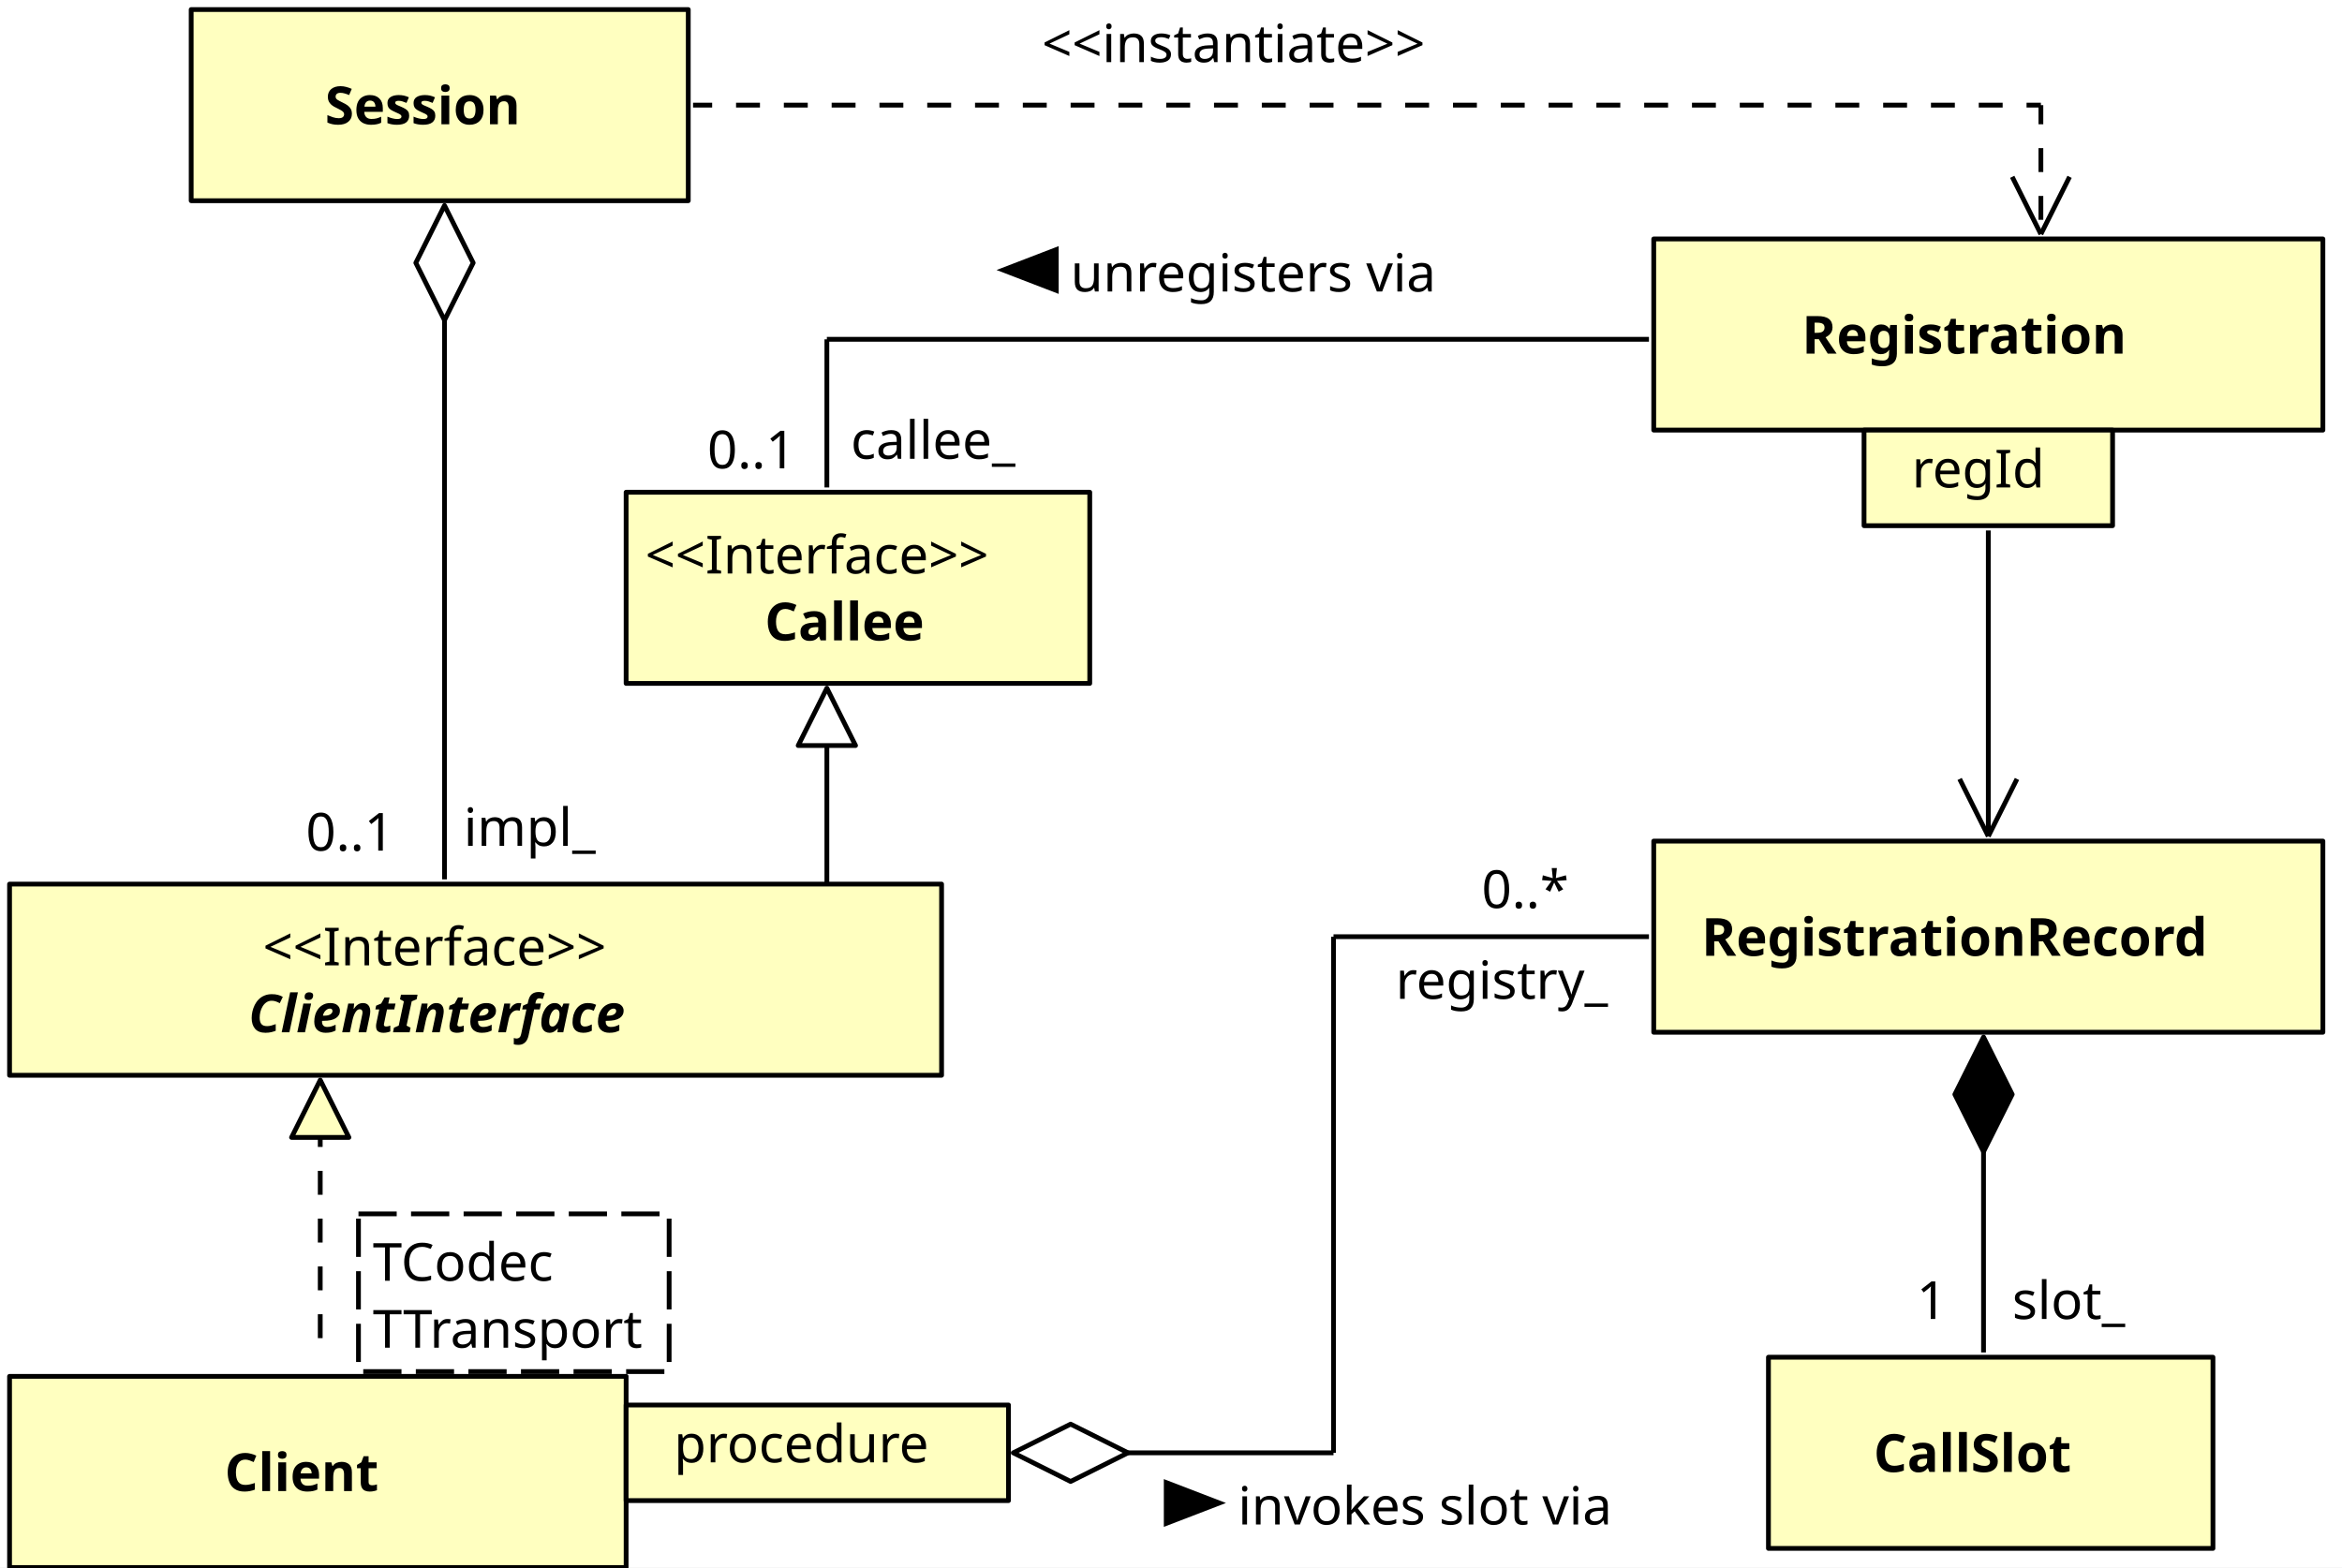
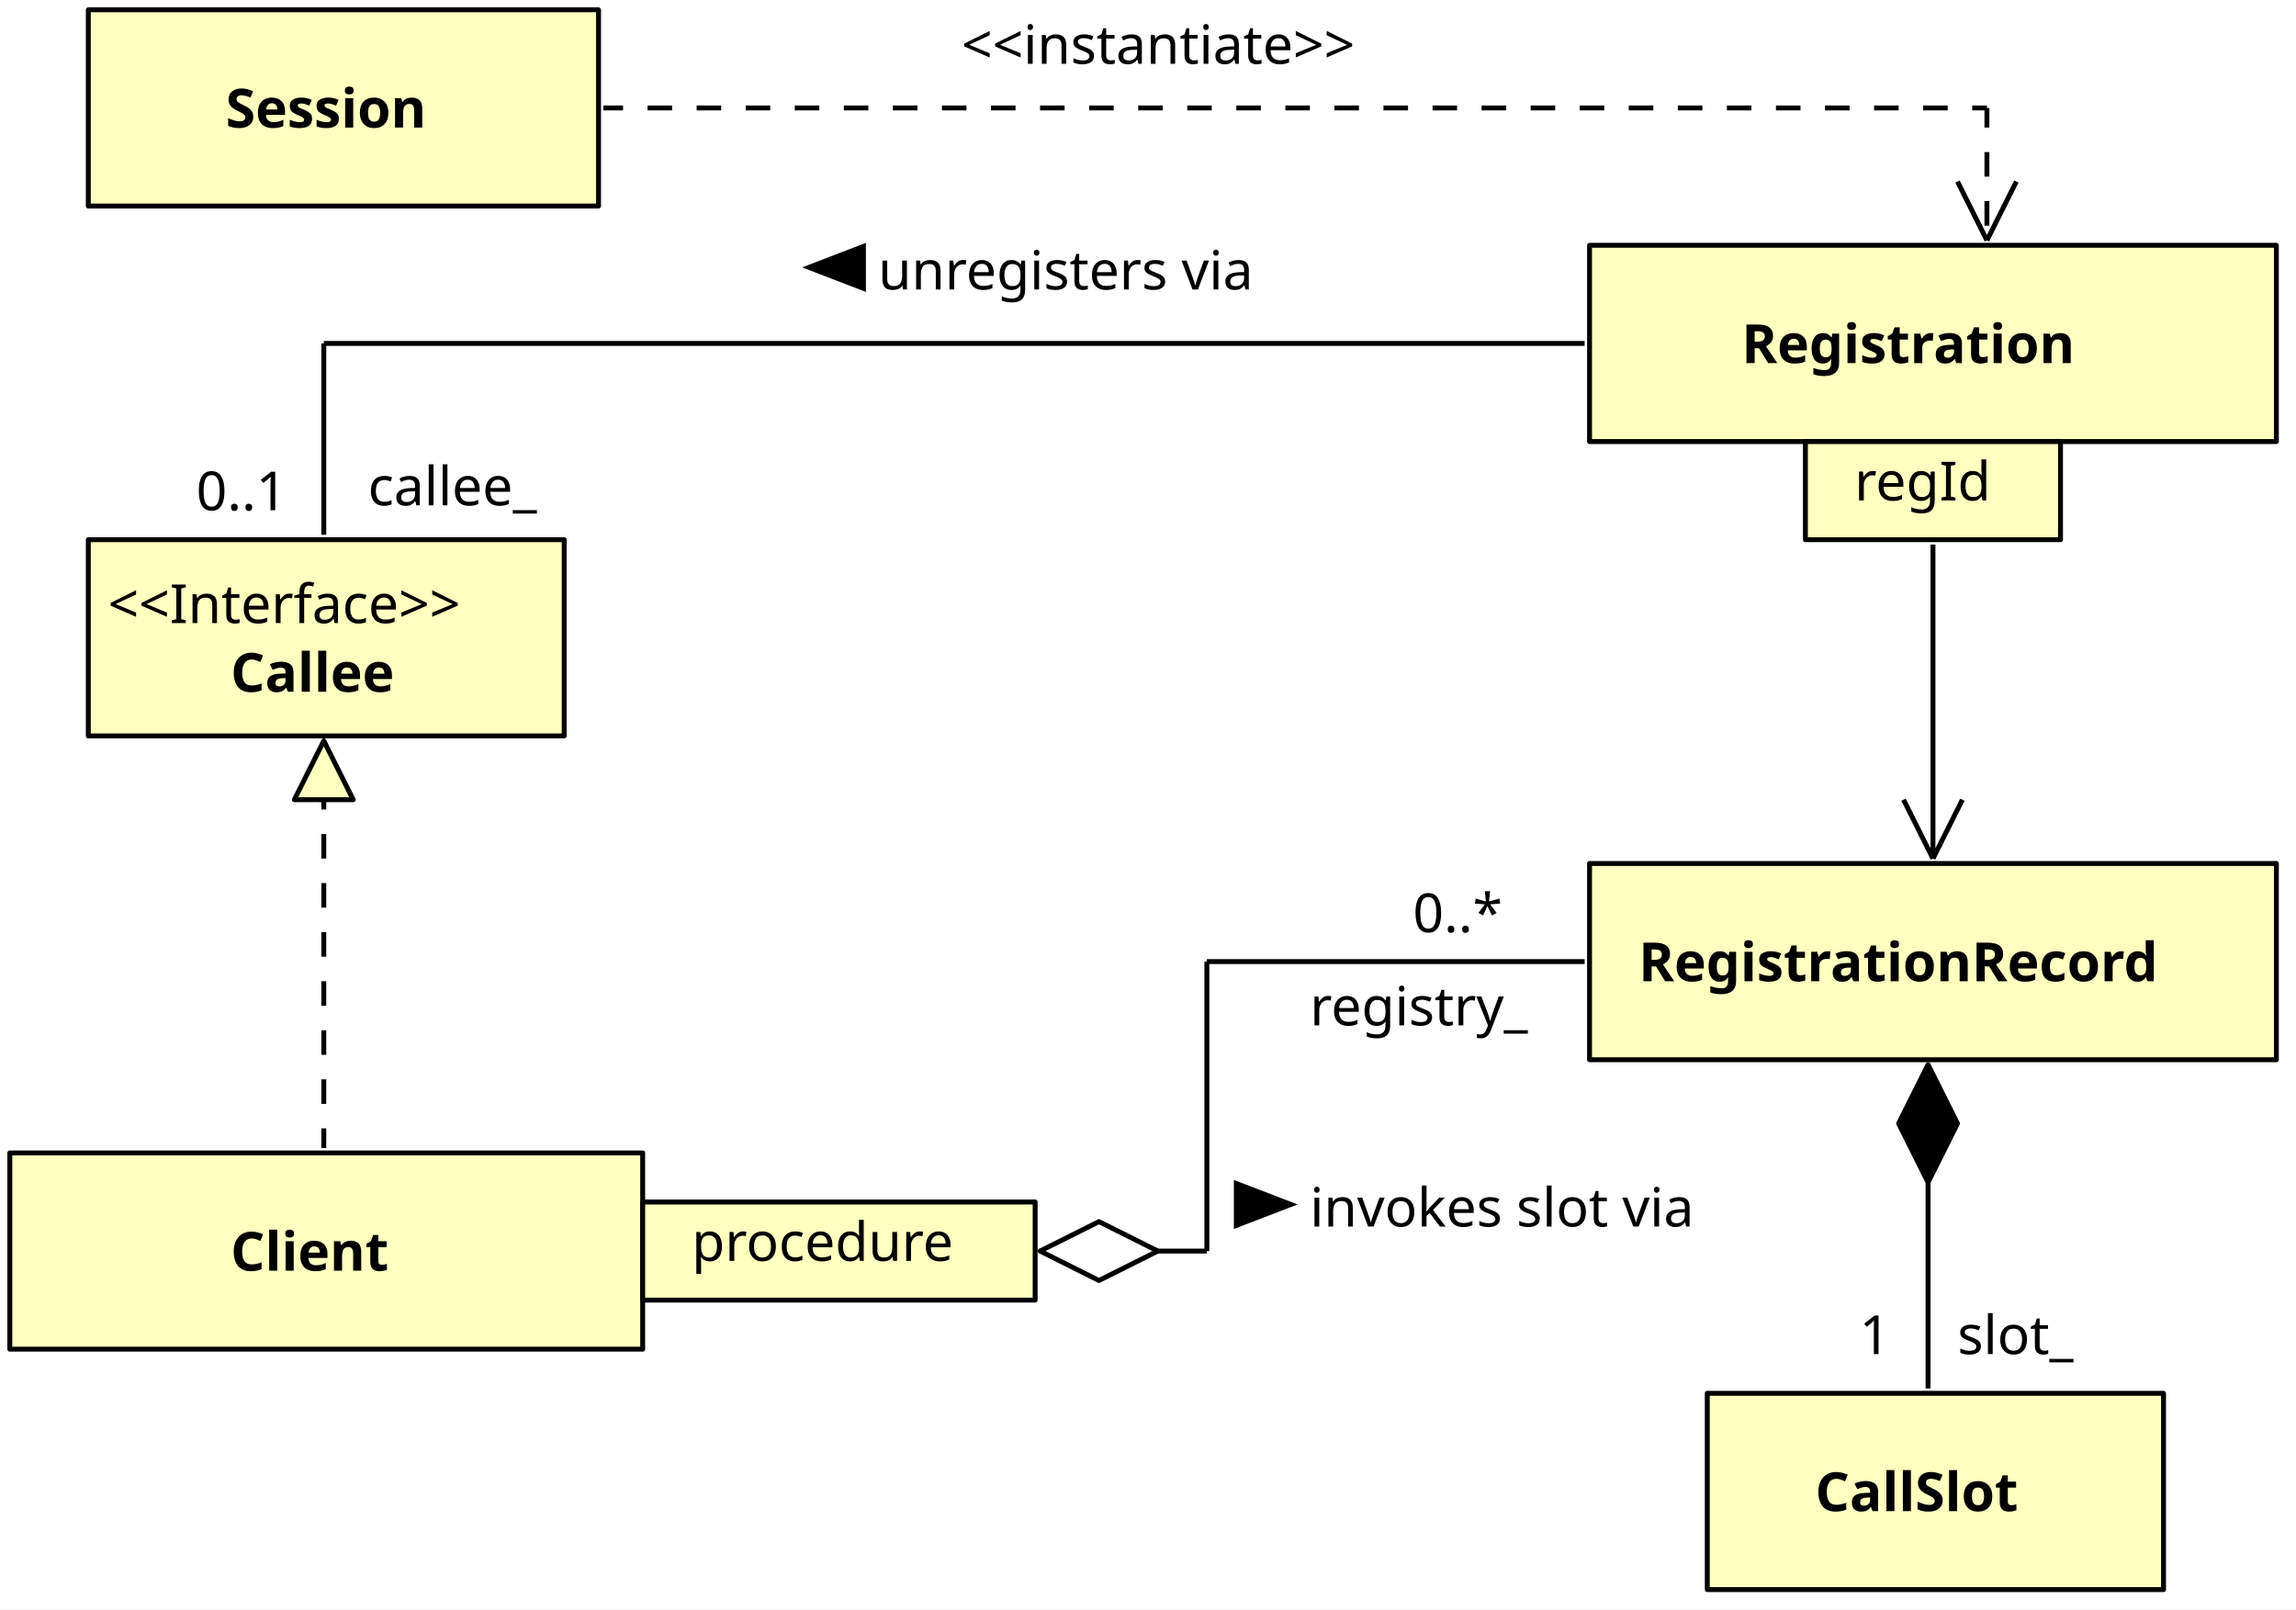
- <svg xmlns="http://www.w3.org/2000/svg" fill-opacity="0" color-rendering="auto" color-interpolation="auto" stroke="rgb(0,0,0)" text-rendering="auto" stroke-linecap="square" width="490" stroke-miterlimit="10" stroke-opacity="0" shape-rendering="auto" fill="rgb(0,0,0)" stroke-dasharray="none" font-weight="normal" stroke-width="1" height="328" font-family="'Dialog'" font-style="normal" stroke-linejoin="miter" font-size="12" stroke-dashoffset="0" image-rendering="auto">
+ <svg xmlns="http://www.w3.org/2000/svg" fill-opacity="0" color-rendering="auto" color-interpolation="auto" stroke="rgb(0,0,0)" text-rendering="auto" stroke-linecap="square" width="468" stroke-miterlimit="10" stroke-opacity="0" shape-rendering="auto" fill="rgb(0,0,0)" stroke-dasharray="none" font-weight="normal" stroke-width="1" height="328" font-family="'Dialog'" font-style="normal" stroke-linejoin="miter" font-size="12" stroke-dashoffset="0" image-rendering="auto">
  <defs id="genericDefs" />
  <g>
    <defs id="defs1">
      <clipPath clipPathUnits="userSpaceOnUse" id="clipPath1">
        <path d="M-7 -7 L115 -7 L115 51 L-7 51 L-7 -7 Z" />
      </clipPath>
      <clipPath clipPathUnits="userSpaceOnUse" id="clipPath2">
        <path d="M0 0 L104 0 L104 40 L0 40 L0 0 Z" />
      </clipPath>
      <clipPath clipPathUnits="userSpaceOnUse" id="clipPath3">
        <path d="M-7 -7 L108 -7 L108 51 L-7 51 L-7 -7 Z" />
      </clipPath>
      <clipPath clipPathUnits="userSpaceOnUse" id="clipPath4">
        <path d="M0 0 L97 0 L97 40 L0 40 L0 0 Z" />
      </clipPath>
      <clipPath clipPathUnits="userSpaceOnUse" id="clipPath5">
-         <path d="M-7 -7 L206 -7 L206 51 L-7 51 L-7 -7 Z" />
+         <path d="M-7 -7 L140 -7 L140 51 L-7 51 L-7 -7 Z" />
      </clipPath>
      <clipPath clipPathUnits="userSpaceOnUse" id="clipPath6">
-         <path d="M0 0 L195 0 L195 40 L0 40 L0 0 Z" />
+         <path d="M0 0 L129 0 L129 40 L0 40 L0 0 Z" />
      </clipPath>
      <clipPath clipPathUnits="userSpaceOnUse" id="clipPath7">
-         <path d="M-7 -34 L143 -34 L143 47 L-7 47 L-7 -34 Z" />
+         <path d="M-7 -7 L151 -7 L151 51 L-7 51 L-7 -7 Z" />
      </clipPath>
      <clipPath clipPathUnits="userSpaceOnUse" id="clipPath8">
-         <path d="M0 0 L129 0 L129 40 L0 40 L0 0 Z" />
+         <path d="M0 0 L140 0 L140 40 L0 40 L0 0 Z" />
      </clipPath>
      <clipPath clipPathUnits="userSpaceOnUse" id="clipPath9">
-         <path d="M-7 -7 L151 -7 L151 51 L-7 51 L-7 -7 Z" />
+         <path d="M-7 -7 L104 -7 L104 51 L-7 51 L-7 -7 Z" />
      </clipPath>
      <clipPath clipPathUnits="userSpaceOnUse" id="clipPath10">
-         <path d="M0 0 L140 0 L140 40 L0 40 L0 0 Z" />
+         <path d="M0 0 L93 0 L93 40 L0 40 L0 0 Z" />
      </clipPath>
      <clipPath clipPathUnits="userSpaceOnUse" id="clipPath11">
-         <path d="M-7 -7 L104 -7 L104 51 L-7 51 L-7 -7 Z" />
+         <path d="M-7 -7 L63 -7 L63 31 L-7 31 L-7 -7 Z" />
      </clipPath>
      <clipPath clipPathUnits="userSpaceOnUse" id="clipPath12">
-         <path d="M0 0 L93 0 L93 40 L0 40 L0 0 Z" />
+         <path d="M0 0 L50 0 L50 18 L0 18 L0 0 Z" />
      </clipPath>
      <clipPath clipPathUnits="userSpaceOnUse" id="clipPath13">
-         <path d="M-7 -7 L63 -7 L63 31 L-7 31 L-7 -7 Z" />
+         <path d="M-7 -7 L91 -7 L91 31 L-7 31 L-7 -7 Z" />
      </clipPath>
      <clipPath clipPathUnits="userSpaceOnUse" id="clipPath14">
-         <path d="M0 0 L50 0 L50 18 L0 18 L0 0 Z" />
+         <path d="M0 0 L78 0 L78 18 L0 18 L0 0 Z" />
      </clipPath>
      <clipPath clipPathUnits="userSpaceOnUse" id="clipPath15">
-         <path d="M-7 -7 L91 -7 L91 31 L-7 31 L-7 -7 Z" />
+         <path d="M-7 -7 L79 -7 L79 79 L-7 79 L-7 -7 Z" />
      </clipPath>
      <clipPath clipPathUnits="userSpaceOnUse" id="clipPath16">
-         <path d="M0 0 L78 0 L78 18 L0 18 L0 0 Z" />
+         <path d="M0 0 L68 0 L68 68 L0 68 L0 0 Z" />
      </clipPath>
      <clipPath clipPathUnits="userSpaceOnUse" id="clipPath17">
-         <path d="M-7 -7 L77 -7 L77 45 L-7 45 L-7 -7 Z" />
+         <path d="M-7 -7 L51 -7 L51 51 L-7 51 L-7 -7 Z" />
      </clipPath>
      <clipPath clipPathUnits="userSpaceOnUse" id="clipPath18">
-         <path d="M0 0 L66 0 L66 34 L0 34 L0 0 Z" />
+         <path d="M0 0 L40 0 L40 40 L0 40 L0 0 Z" />
      </clipPath>
      <clipPath clipPathUnits="userSpaceOnUse" id="clipPath19">
        <path d="M-7 -7 L69 -7 L69 69 L-7 69 L-7 -7 Z" />
      </clipPath>
      <clipPath clipPathUnits="userSpaceOnUse" id="clipPath20">
        <path d="M0 0 L58 0 L58 58 L0 58 L0 0 Z" />
      </clipPath>
      <clipPath clipPathUnits="userSpaceOnUse" id="clipPath21">
        <path d="M-7 -7 L53 -7 L53 53 L-7 53 L-7 -7 Z" />
      </clipPath>
      <clipPath clipPathUnits="userSpaceOnUse" id="clipPath22">
        <path d="M0 0 L42 0 L42 42 L0 42 L0 0 Z" />
      </clipPath>
      <clipPath clipPathUnits="userSpaceOnUse" id="clipPath23">
-         <path d="M-7 -7 L79 -7 L79 79 L-7 79 L-7 -7 Z" />
+         <path d="M-7 -7 L57 -7 L57 57 L-7 57 L-7 -7 Z" />
      </clipPath>
      <clipPath clipPathUnits="userSpaceOnUse" id="clipPath24">
-         <path d="M0 0 L68 0 L68 68 L0 68 L0 0 Z" />
+         <path d="M0 0 L46 0 L46 46 L0 46 L0 0 Z" />
      </clipPath>
      <clipPath clipPathUnits="userSpaceOnUse" id="clipPath25">
-         <path d="M-7 -7 L51 -7 L51 51 L-7 51 L-7 -7 Z" />
+         <path d="M0 0 L104 0 L104 168 L0 168 L0 0 Z" />
      </clipPath>
      <clipPath clipPathUnits="userSpaceOnUse" id="clipPath26">
-         <path d="M0 0 L40 0 L40 40 L0 40 L0 0 Z" />
+         <path d="M0 0 L215 0 L215 163 L0 163 L0 0 Z" />
      </clipPath>
      <clipPath clipPathUnits="userSpaceOnUse" id="clipPath27">
-         <path d="M-7 -7 L61 -7 L61 61 L-7 61 L-7 -7 Z" />
+         <path d="M0 0 L386 0 L386 131 L0 131 L0 0 Z" />
      </clipPath>
      <clipPath clipPathUnits="userSpaceOnUse" id="clipPath28">
-         <path d="M0 0 L50 0 L50 50 L0 50 L0 0 Z" />
+         <path d="M0 0 L361 0 L361 143 L0 143 L0 0 Z" />
      </clipPath>
      <clipPath clipPathUnits="userSpaceOnUse" id="clipPath29">
-         <path d="M-7 -7 L57 -7 L57 57 L-7 57 L-7 -7 Z" />
+         <path d="M0 0 L104 0 L104 170 L0 170 L0 0 Z" />
      </clipPath>
      <clipPath clipPathUnits="userSpaceOnUse" id="clipPath30">
-         <path d="M0 0 L46 0 L46 46 L0 46 L0 0 Z" />
+         <path d="M0 0 L104 0 L104 187 L0 187 L0 0 Z" />
      </clipPath>
      <clipPath clipPathUnits="userSpaceOnUse" id="clipPath31">
-         <path d="M0 0 L104 0 L104 168 L0 168 L0 0 Z" />
+         <path d="M-38 -16 L76 -16 L76 32 L-38 32 L-38 -16 Z" />
      </clipPath>
      <clipPath clipPathUnits="userSpaceOnUse" id="clipPath32">
-         <path d="M0 0 L237 0 L237 212 L0 212 L0 0 Z" />
+         <path d="M-121 -16 L242 -16 L242 32 L-121 32 L-121 -16 Z" />
      </clipPath>
      <clipPath clipPathUnits="userSpaceOnUse" id="clipPath33">
-         <path d="M0 0 L104 0 L104 245 L0 245 L0 0 Z" />
+         <path d="M-131 -16 L232 -16 L232 32 L-131 32 L-131 -16 Z" />
      </clipPath>
      <clipPath clipPathUnits="userSpaceOnUse" id="clipPath34">
-         <path d="M0 0 L104 0 L104 145 L0 145 L0 0 Z" />
+         <path d="M-116 -14 L232 -14 L232 28 L-116 28 L-116 -14 Z" />
      </clipPath>
      <clipPath clipPathUnits="userSpaceOnUse" id="clipPath35">
-         <path d="M0 0 L104 0 L104 161 L0 161 L0 0 Z" />
+         <path d="M-124 -16 L248 -16 L248 32 L-124 32 L-124 -16 Z" />
      </clipPath>
      <clipPath clipPathUnits="userSpaceOnUse" id="clipPath36">
-         <path d="M0 0 L386 0 L386 131 L0 131 L0 0 Z" />
-       </clipPath>
-       <clipPath clipPathUnits="userSpaceOnUse" id="clipPath37">
-         <path d="M0 0 L276 0 L276 135 L0 135 L0 0 Z" />
-       </clipPath>
-       <clipPath clipPathUnits="userSpaceOnUse" id="clipPath38">
-         <path d="M0 0 L104 0 L104 170 L0 170 L0 0 Z" />
-       </clipPath>
-       <clipPath clipPathUnits="userSpaceOnUse" id="clipPath39">
-         <path d="M-38 -16 L76 -16 L76 32 L-38 32 L-38 -16 Z" />
-       </clipPath>
-       <clipPath clipPathUnits="userSpaceOnUse" id="clipPath40">
-         <path d="M-121 -16 L242 -16 L242 32 L-121 32 L-121 -16 Z" />
-       </clipPath>
-       <clipPath clipPathUnits="userSpaceOnUse" id="clipPath41">
-         <path d="M-131 -16 L232 -16 L232 32 L-131 32 L-131 -16 Z" />
-       </clipPath>
-       <clipPath clipPathUnits="userSpaceOnUse" id="clipPath42">
-         <path d="M-116 -14 L232 -14 L232 28 L-116 28 L-116 -14 Z" />
-       </clipPath>
-       <clipPath clipPathUnits="userSpaceOnUse" id="clipPath43">
-         <path d="M-124 -16 L248 -16 L248 32 L-124 32 L-124 -16 Z" />
-       </clipPath>
-       <clipPath clipPathUnits="userSpaceOnUse" id="clipPath44">
        <path d="M-134 -16 L238 -16 L238 32 L-134 32 L-134 -16 Z" />
      </clipPath>
    </defs>
    <g fill="white" text-rendering="geometricPrecision" fill-opacity="1" stroke-opacity="1" stroke="white">
-       <rect x="0" width="490" height="328" y="0" stroke="none" />
-     </g>
-     <g font-size="11" transform="translate(40,2)" fill-opacity="1" fill="rgb(255,255,192)" text-rendering="geometricPrecision" font-family="sans-serif" stroke="rgb(255,255,192)" font-weight="bold" stroke-opacity="1">
+       <rect x="0" width="468" height="328" y="0" stroke="none" />
+     </g>
+     <g font-size="11" transform="translate(18,2)" fill-opacity="1" fill="rgb(255,255,192)" text-rendering="geometricPrecision" font-family="sans-serif" stroke="rgb(255,255,192)" font-weight="bold" stroke-opacity="1">
      <rect x="0" width="104" height="40" y="0" clip-path="url(#clipPath1)" stroke="none" />
    </g>
-     <g font-size="11" stroke-linecap="butt" transform="translate(40,2)" fill-opacity="1" fill="black" text-rendering="geometricPrecision" font-family="sans-serif" stroke-linejoin="round" stroke="black" font-weight="bold" stroke-opacity="1" stroke-miterlimit="0">
+     <g font-size="11" stroke-linecap="butt" transform="translate(18,2)" fill-opacity="1" fill="black" text-rendering="geometricPrecision" font-family="sans-serif" stroke-linejoin="round" stroke="black" font-weight="bold" stroke-opacity="1" stroke-miterlimit="0">
      <rect fill="none" x="0" width="104" height="40" y="0" clip-path="url(#clipPath1)" />
    </g>
-     <g font-size="11" transform="translate(40,2)" fill-opacity="1" fill="black" text-rendering="geometricPrecision" font-family="sans-serif" stroke="black" font-weight="bold" stroke-opacity="1">
+     <g font-size="11" transform="translate(18,2)" fill-opacity="1" fill="black" text-rendering="geometricPrecision" font-family="sans-serif" stroke="black" font-weight="bold" stroke-opacity="1">
      <text x="28" xml:space="preserve" y="24" clip-path="url(#clipPath2)" stroke="none">Session</text>
    </g>
-     <g font-size="11" transform="translate(131,103)" fill-opacity="1" fill="rgb(255,255,192)" text-rendering="geometricPrecision" font-family="sans-serif" stroke="rgb(255,255,192)" font-weight="bold" stroke-opacity="1">
+     <g font-size="11" transform="translate(18,110)" fill-opacity="1" fill="rgb(255,255,192)" text-rendering="geometricPrecision" font-family="sans-serif" stroke="rgb(255,255,192)" font-weight="bold" stroke-opacity="1">
      <rect x="0" width="97" height="40" y="0" clip-path="url(#clipPath3)" stroke="none" />
    </g>
-     <g font-size="11" stroke-linecap="butt" transform="translate(131,103)" fill-opacity="1" fill="black" text-rendering="geometricPrecision" font-family="sans-serif" stroke-linejoin="round" stroke="black" font-weight="bold" stroke-opacity="1" stroke-miterlimit="0">
+     <g font-size="11" stroke-linecap="butt" transform="translate(18,110)" fill-opacity="1" fill="black" text-rendering="geometricPrecision" font-family="sans-serif" stroke-linejoin="round" stroke="black" font-weight="bold" stroke-opacity="1" stroke-miterlimit="0">
      <rect fill="none" x="0" width="97" height="40" y="0" clip-path="url(#clipPath3)" />
    </g>
-     <g font-size="11" transform="translate(131,103)" fill-opacity="1" fill="black" text-rendering="geometricPrecision" font-family="sans-serif" stroke="black" stroke-opacity="1">
+     <g font-size="11" transform="translate(18,110)" fill-opacity="1" fill="black" text-rendering="geometricPrecision" font-family="sans-serif" stroke="black" stroke-opacity="1">
      <text x="4" xml:space="preserve" y="17" clip-path="url(#clipPath4)" stroke="none">&lt;&lt;Interface&gt;&gt;</text>
      <text x="29" xml:space="preserve" y="31" font-weight="bold" clip-path="url(#clipPath4)" stroke="none">Callee</text>
    </g>
-     <g font-size="11" transform="translate(2,185)" fill-opacity="1" fill="rgb(255,255,192)" text-rendering="geometricPrecision" font-family="sans-serif" stroke="rgb(255,255,192)" font-weight="bold" stroke-opacity="1">
-       <rect x="0" width="195" height="40" y="0" clip-path="url(#clipPath5)" stroke="none" />
-     </g>
-     <g font-size="11" stroke-linecap="butt" transform="translate(2,185)" fill-opacity="1" fill="black" text-rendering="geometricPrecision" font-family="sans-serif" stroke-linejoin="round" stroke="black" font-weight="bold" stroke-opacity="1" stroke-miterlimit="0">
-       <rect fill="none" x="0" width="195" height="40" y="0" clip-path="url(#clipPath5)" />
-     </g>
-     <g font-size="11" transform="translate(2,185)" fill-opacity="1" fill="black" text-rendering="geometricPrecision" font-family="sans-serif" stroke="black" stroke-opacity="1">
-       <text x="53" xml:space="preserve" y="17" clip-path="url(#clipPath6)" stroke="none">&lt;&lt;Interface&gt;&gt;</text>
-       <text x="50" y="31" clip-path="url(#clipPath6)" font-style="italic" stroke="none" font-weight="bold" xml:space="preserve">ClientInterface</text>
-     </g>
-     <g font-size="11" transform="translate(2,288)" fill-opacity="1" fill="rgb(255,255,192)" text-rendering="geometricPrecision" font-family="sans-serif" stroke="rgb(255,255,192)" font-weight="bold" stroke-opacity="1">
-       <rect x="0" width="129" height="40" y="0" clip-path="url(#clipPath7)" stroke="none" />
-     </g>
-     <g font-size="11" stroke-linecap="butt" transform="translate(2,288)" fill-opacity="1" fill="black" text-rendering="geometricPrecision" font-family="sans-serif" stroke-linejoin="round" stroke="black" font-weight="bold" stroke-opacity="1" stroke-miterlimit="0">
-       <rect fill="none" x="0" width="129" height="40" y="0" clip-path="url(#clipPath7)" />
-     </g>
-     <g font-size="11" transform="translate(2,288)" fill-opacity="1" fill="black" text-rendering="geometricPrecision" font-family="sans-serif" stroke="black" font-weight="bold" stroke-opacity="1">
-       <text x="45" xml:space="preserve" y="24" clip-path="url(#clipPath8)" stroke="none">Client</text>
-     </g>
-     <g font-size="11" transform="translate(346,50)" fill-opacity="1" fill="rgb(255,255,192)" text-rendering="geometricPrecision" font-family="sans-serif" stroke="rgb(255,255,192)" font-weight="bold" stroke-opacity="1">
-       <rect x="0" width="140" height="40" y="0" clip-path="url(#clipPath9)" stroke="none" />
-     </g>
-     <g font-size="11" stroke-linecap="butt" transform="translate(346,50)" fill-opacity="1" fill="black" text-rendering="geometricPrecision" font-family="sans-serif" stroke-linejoin="round" stroke="black" font-weight="bold" stroke-opacity="1" stroke-miterlimit="0">
-       <rect fill="none" x="0" width="140" height="40" y="0" clip-path="url(#clipPath9)" />
-     </g>
-     <g font-size="11" transform="translate(346,50)" fill-opacity="1" fill="black" text-rendering="geometricPrecision" font-family="sans-serif" stroke="black" font-weight="bold" stroke-opacity="1">
-       <text x="31" xml:space="preserve" y="24" clip-path="url(#clipPath10)" stroke="none">Registration</text>
-     </g>
-     <g font-size="11" transform="translate(370,284)" fill-opacity="1" fill="rgb(255,255,192)" text-rendering="geometricPrecision" font-family="sans-serif" stroke="rgb(255,255,192)" font-weight="bold" stroke-opacity="1">
-       <rect x="0" width="93" height="40" y="0" clip-path="url(#clipPath11)" stroke="none" />
-     </g>
-     <g font-size="11" stroke-linecap="butt" transform="translate(370,284)" fill-opacity="1" fill="black" text-rendering="geometricPrecision" font-family="sans-serif" stroke-linejoin="round" stroke="black" font-weight="bold" stroke-opacity="1" stroke-miterlimit="0">
-       <rect fill="none" x="0" width="93" height="40" y="0" clip-path="url(#clipPath11)" />
-     </g>
-     <g font-size="11" transform="translate(370,284)" fill-opacity="1" fill="black" text-rendering="geometricPrecision" font-family="sans-serif" stroke="black" font-weight="bold" stroke-opacity="1">
-       <text x="22" xml:space="preserve" y="24" clip-path="url(#clipPath12)" stroke="none">CallSlot</text>
-     </g>
-     <g font-size="11" transform="translate(346,176)" fill-opacity="1" fill="rgb(255,255,192)" text-rendering="geometricPrecision" font-family="sans-serif" stroke="rgb(255,255,192)" font-weight="bold" stroke-opacity="1">
-       <rect x="0" width="140" height="40" y="0" clip-path="url(#clipPath9)" stroke="none" />
-     </g>
-     <g font-size="11" stroke-linecap="butt" transform="translate(346,176)" fill-opacity="1" fill="black" text-rendering="geometricPrecision" font-family="sans-serif" stroke-linejoin="round" stroke="black" font-weight="bold" stroke-opacity="1" stroke-miterlimit="0">
-       <rect fill="none" x="0" width="140" height="40" y="0" clip-path="url(#clipPath9)" />
-     </g>
-     <g font-size="11" transform="translate(346,176)" fill-opacity="1" fill="black" text-rendering="geometricPrecision" font-family="sans-serif" stroke="black" font-weight="bold" stroke-opacity="1">
-       <text x="10" xml:space="preserve" y="24" clip-path="url(#clipPath10)" stroke="none">RegistrationRecord</text>
-     </g>
-     <g font-size="11" transform="translate(390,90)" fill-opacity="1" fill="rgb(255,255,192)" text-rendering="geometricPrecision" font-family="sans-serif" stroke="rgb(255,255,192)" stroke-opacity="1">
-       <rect x="0" width="52" height="20" y="0" clip-path="url(#clipPath13)" stroke="none" />
-     </g>
-     <g font-size="11" stroke-linecap="butt" transform="translate(390,90)" fill-opacity="1" fill="black" text-rendering="geometricPrecision" font-family="sans-serif" stroke-linejoin="round" stroke="black" stroke-opacity="1" stroke-miterlimit="0">
-       <rect fill="none" x="0" width="52" height="20" y="0" clip-path="url(#clipPath13)" />
-     </g>
-     <g font-size="11" transform="translate(391,91)" fill-opacity="1" fill="black" text-rendering="geometricPrecision" font-family="sans-serif" stroke="black" stroke-opacity="1">
-       <text x="9" xml:space="preserve" y="11" clip-path="url(#clipPath14)" stroke="none">regId</text>
-     </g>
-     <g font-size="11" transform="translate(131,294)" fill-opacity="1" fill="rgb(255,255,192)" text-rendering="geometricPrecision" font-family="sans-serif" stroke="rgb(255,255,192)" stroke-opacity="1">
-       <rect x="0" width="80" height="20" y="0" clip-path="url(#clipPath15)" stroke="none" />
-     </g>
-     <g font-size="11" stroke-linecap="butt" transform="translate(131,294)" fill-opacity="1" fill="black" text-rendering="geometricPrecision" font-family="sans-serif" stroke-linejoin="round" stroke="black" stroke-opacity="1" stroke-miterlimit="0">
-       <rect fill="none" x="0" width="80" height="20" y="0" clip-path="url(#clipPath15)" />
-     </g>
-     <g font-size="11" transform="translate(132,295)" fill-opacity="1" fill="black" text-rendering="geometricPrecision" font-family="sans-serif" stroke="black" stroke-opacity="1">
-       <text x="9" xml:space="preserve" y="11" clip-path="url(#clipPath16)" stroke="none">procedure</text>
-     </g>
-     <g font-size="11" transform="translate(75,254)" fill-opacity="1" fill="white" text-rendering="geometricPrecision" font-family="sans-serif" stroke="white" stroke-opacity="1">
-       <rect x="0" width="65" height="33" y="0" clip-path="url(#clipPath17)" stroke="none" />
-     </g>
-     <g font-size="11" stroke-linecap="butt" transform="translate(75,254)" fill-opacity="1" fill="black" text-rendering="geometricPrecision" font-family="sans-serif" stroke-linejoin="bevel" stroke-dasharray="8,3" stroke="black" stroke-opacity="1" stroke-miterlimit="0">
-       <rect fill="none" x="0" width="65" height="33" y="0" clip-path="url(#clipPath17)" />
-     </g>
-     <g font-size="11" stroke-linecap="butt" transform="translate(75,254)" fill-opacity="1" fill="black" text-rendering="geometricPrecision" font-family="sans-serif" stroke-linejoin="bevel" stroke-dasharray="8,3" stroke="black" stroke-opacity="1" stroke-miterlimit="0">
-       <text x="3" xml:space="preserve" y="14" clip-path="url(#clipPath18)" stroke="none">TCodec</text>
-       <text x="3" xml:space="preserve" y="28" clip-path="url(#clipPath18)" stroke="none">TTransport</text>
-     </g>
-     <g font-size="11" transform="translate(169,63)" fill-opacity="1" fill="black" text-rendering="geometricPrecision" font-family="sans-serif" stroke="black" stroke-opacity="1">
+     <g font-size="11" transform="translate(2,235)" fill-opacity="1" fill="rgb(255,255,192)" text-rendering="geometricPrecision" font-family="sans-serif" stroke="rgb(255,255,192)" font-weight="bold" stroke-opacity="1">
+       <rect x="0" width="129" height="40" y="0" clip-path="url(#clipPath5)" stroke="none" />
+     </g>
+     <g font-size="11" stroke-linecap="butt" transform="translate(2,235)" fill-opacity="1" fill="black" text-rendering="geometricPrecision" font-family="sans-serif" stroke-linejoin="round" stroke="black" font-weight="bold" stroke-opacity="1" stroke-miterlimit="0">
+       <rect fill="none" x="0" width="129" height="40" y="0" clip-path="url(#clipPath5)" />
+     </g>
+     <g font-size="11" transform="translate(2,235)" fill-opacity="1" fill="black" text-rendering="geometricPrecision" font-family="sans-serif" stroke="black" font-weight="bold" stroke-opacity="1">
+       <text x="45" xml:space="preserve" y="24" clip-path="url(#clipPath6)" stroke="none">Client</text>
+     </g>
+     <g font-size="11" transform="translate(324,50)" fill-opacity="1" fill="rgb(255,255,192)" text-rendering="geometricPrecision" font-family="sans-serif" stroke="rgb(255,255,192)" font-weight="bold" stroke-opacity="1">
+       <rect x="0" width="140" height="40" y="0" clip-path="url(#clipPath7)" stroke="none" />
+     </g>
+     <g font-size="11" stroke-linecap="butt" transform="translate(324,50)" fill-opacity="1" fill="black" text-rendering="geometricPrecision" font-family="sans-serif" stroke-linejoin="round" stroke="black" font-weight="bold" stroke-opacity="1" stroke-miterlimit="0">
+       <rect fill="none" x="0" width="140" height="40" y="0" clip-path="url(#clipPath7)" />
+     </g>
+     <g font-size="11" transform="translate(324,50)" fill-opacity="1" fill="black" text-rendering="geometricPrecision" font-family="sans-serif" stroke="black" font-weight="bold" stroke-opacity="1">
+       <text x="31" xml:space="preserve" y="24" clip-path="url(#clipPath8)" stroke="none">Registration</text>
+     </g>
+     <g font-size="11" transform="translate(348,284)" fill-opacity="1" fill="rgb(255,255,192)" text-rendering="geometricPrecision" font-family="sans-serif" stroke="rgb(255,255,192)" font-weight="bold" stroke-opacity="1">
+       <rect x="0" width="93" height="40" y="0" clip-path="url(#clipPath9)" stroke="none" />
+     </g>
+     <g font-size="11" stroke-linecap="butt" transform="translate(348,284)" fill-opacity="1" fill="black" text-rendering="geometricPrecision" font-family="sans-serif" stroke-linejoin="round" stroke="black" font-weight="bold" stroke-opacity="1" stroke-miterlimit="0">
+       <rect fill="none" x="0" width="93" height="40" y="0" clip-path="url(#clipPath9)" />
+     </g>
+     <g font-size="11" transform="translate(348,284)" fill-opacity="1" fill="black" text-rendering="geometricPrecision" font-family="sans-serif" stroke="black" font-weight="bold" stroke-opacity="1">
+       <text x="22" xml:space="preserve" y="24" clip-path="url(#clipPath10)" stroke="none">CallSlot</text>
+     </g>
+     <g font-size="11" transform="translate(324,176)" fill-opacity="1" fill="rgb(255,255,192)" text-rendering="geometricPrecision" font-family="sans-serif" stroke="rgb(255,255,192)" font-weight="bold" stroke-opacity="1">
+       <rect x="0" width="140" height="40" y="0" clip-path="url(#clipPath7)" stroke="none" />
+     </g>
+     <g font-size="11" stroke-linecap="butt" transform="translate(324,176)" fill-opacity="1" fill="black" text-rendering="geometricPrecision" font-family="sans-serif" stroke-linejoin="round" stroke="black" font-weight="bold" stroke-opacity="1" stroke-miterlimit="0">
+       <rect fill="none" x="0" width="140" height="40" y="0" clip-path="url(#clipPath7)" />
+     </g>
+     <g font-size="11" transform="translate(324,176)" fill-opacity="1" fill="black" text-rendering="geometricPrecision" font-family="sans-serif" stroke="black" font-weight="bold" stroke-opacity="1">
+       <text x="10" xml:space="preserve" y="24" clip-path="url(#clipPath8)" stroke="none">RegistrationRecord</text>
+     </g>
+     <g font-size="11" transform="translate(368,90)" fill-opacity="1" fill="rgb(255,255,192)" text-rendering="geometricPrecision" font-family="sans-serif" stroke="rgb(255,255,192)" stroke-opacity="1">
+       <rect x="0" width="52" height="20" y="0" clip-path="url(#clipPath11)" stroke="none" />
+     </g>
+     <g font-size="11" stroke-linecap="butt" transform="translate(368,90)" fill-opacity="1" fill="black" text-rendering="geometricPrecision" font-family="sans-serif" stroke-linejoin="round" stroke="black" stroke-opacity="1" stroke-miterlimit="0">
+       <rect fill="none" x="0" width="52" height="20" y="0" clip-path="url(#clipPath11)" />
+     </g>
+     <g font-size="11" transform="translate(369,91)" fill-opacity="1" fill="black" text-rendering="geometricPrecision" font-family="sans-serif" stroke="black" stroke-opacity="1">
+       <text x="9" xml:space="preserve" y="11" clip-path="url(#clipPath12)" stroke="none">regId</text>
+     </g>
+     <g font-size="11" transform="translate(131,245)" fill-opacity="1" fill="rgb(255,255,192)" text-rendering="geometricPrecision" font-family="sans-serif" stroke="rgb(255,255,192)" stroke-opacity="1">
+       <rect x="0" width="80" height="20" y="0" clip-path="url(#clipPath13)" stroke="none" />
+     </g>
+     <g font-size="11" stroke-linecap="butt" transform="translate(131,245)" fill-opacity="1" fill="black" text-rendering="geometricPrecision" font-family="sans-serif" stroke-linejoin="round" stroke="black" stroke-opacity="1" stroke-miterlimit="0">
+       <rect fill="none" x="0" width="80" height="20" y="0" clip-path="url(#clipPath13)" />
+     </g>
+     <g font-size="11" transform="translate(132,246)" fill-opacity="1" fill="black" text-rendering="geometricPrecision" font-family="sans-serif" stroke="black" stroke-opacity="1">
+       <text x="9" xml:space="preserve" y="11" clip-path="url(#clipPath14)" stroke="none">procedure</text>
+     </g>
+     <g font-size="11" transform="translate(258,171)" fill-opacity="1" fill="black" text-rendering="geometricPrecision" font-family="sans-serif" stroke="black" stroke-opacity="1">
+       <text x="9" xml:space="preserve" y="38" clip-path="url(#clipPath16)" stroke="none">registry_</text>
+     </g>
+     <g font-size="11" transform="translate(279,166)" fill-opacity="1" fill="black" text-rendering="geometricPrecision" font-family="sans-serif" stroke="black" stroke-opacity="1">
+       <text x="9" xml:space="preserve" y="24" clip-path="url(#clipPath18)" stroke="none">0..*</text>
+     </g>
+     <g font-size="11" transform="translate(66,70)" fill-opacity="1" fill="black" text-rendering="geometricPrecision" font-family="sans-serif" stroke="black" stroke-opacity="1">
      <text x="9" xml:space="preserve" y="33" clip-path="url(#clipPath20)" stroke="none">callee_</text>
    </g>
-     <g font-size="11" transform="translate(139,73)" fill-opacity="1" fill="black" text-rendering="geometricPrecision" font-family="sans-serif" stroke="black" stroke-opacity="1">
+     <g font-size="11" transform="translate(31,79)" fill-opacity="1" fill="black" text-rendering="geometricPrecision" font-family="sans-serif" stroke="black" stroke-opacity="1">
      <text x="9" xml:space="preserve" y="25" clip-path="url(#clipPath22)" stroke="none">0..1</text>
    </g>
-     <g font-size="11" transform="translate(283,171)" fill-opacity="1" fill="black" text-rendering="geometricPrecision" font-family="sans-serif" stroke="black" stroke-opacity="1">
-       <text x="9" xml:space="preserve" y="38" clip-path="url(#clipPath24)" stroke="none">registry_</text>
-     </g>
-     <g font-size="11" transform="translate(301,166)" fill-opacity="1" fill="black" text-rendering="geometricPrecision" font-family="sans-serif" stroke="black" stroke-opacity="1">
-       <text x="9" xml:space="preserve" y="24" clip-path="url(#clipPath26)" stroke="none">0..*</text>
-     </g>
-     <g font-size="11" transform="translate(87,148)" fill-opacity="1" fill="black" text-rendering="geometricPrecision" font-family="sans-serif" stroke="black" stroke-opacity="1">
-       <text x="10" xml:space="preserve" y="29" clip-path="url(#clipPath28)" stroke="none">impl_</text>
-     </g>
-     <g font-size="11" transform="translate(55,153)" fill-opacity="1" fill="black" text-rendering="geometricPrecision" font-family="sans-serif" stroke="black" stroke-opacity="1">
-       <text x="9" xml:space="preserve" y="25" clip-path="url(#clipPath22)" stroke="none">0..1</text>
-     </g>
-     <g font-size="11" transform="translate(412,249)" fill-opacity="1" fill="black" text-rendering="geometricPrecision" font-family="sans-serif" stroke="black" stroke-opacity="1">
-       <text x="9" xml:space="preserve" y="27" clip-path="url(#clipPath30)" stroke="none">slot_</text>
-     </g>
-     <g font-size="11" transform="translate(385,252)" fill-opacity="1" fill="black" text-rendering="geometricPrecision" font-family="sans-serif" stroke="black" stroke-opacity="1">
-       <text x="16" xml:space="preserve" y="24" clip-path="url(#clipPath26)" stroke="none">1</text>
-     </g>
-     <g font-size="11" stroke-linecap="butt" transform="translate(366,61)" fill-opacity="1" fill="black" text-rendering="geometricPrecision" font-family="sans-serif" stroke-linejoin="round" stroke="black" stroke-opacity="1">
-       <line y2="114" fill="none" x1="50" clip-path="url(#clipPath31)" x2="50" y1="50" />
-       <line y2="102" fill="none" x1="50" clip-path="url(#clipPath31)" x2="56" y1="114" />
-       <line y2="102" fill="none" x1="50" clip-path="url(#clipPath31)" x2="44" y1="114" />
+     <g font-size="11" transform="translate(390,249)" fill-opacity="1" fill="black" text-rendering="geometricPrecision" font-family="sans-serif" stroke="black" stroke-opacity="1">
+       <text x="9" xml:space="preserve" y="27" clip-path="url(#clipPath24)" stroke="none">slot_</text>
+     </g>
+     <g font-size="11" transform="translate(363,252)" fill-opacity="1" fill="black" text-rendering="geometricPrecision" font-family="sans-serif" stroke="black" stroke-opacity="1">
+       <text x="16" xml:space="preserve" y="24" clip-path="url(#clipPath18)" stroke="none">1</text>
+     </g>
+     <g font-size="11" stroke-linecap="butt" transform="translate(344,61)" fill-opacity="1" fill="black" text-rendering="geometricPrecision" font-family="sans-serif" stroke-linejoin="round" stroke="black" stroke-opacity="1">
+       <line y2="114" fill="none" x1="50" clip-path="url(#clipPath25)" x2="50" y1="50" />
+       <line y2="102" fill="none" x1="50" clip-path="url(#clipPath25)" x2="56" y1="114" />
+       <line y2="102" fill="none" x1="50" clip-path="url(#clipPath25)" x2="44" y1="114" />
    </g>
    <g font-size="11" stroke-linecap="butt" transform="translate(162,146)" fill-opacity="1" fill="black" text-rendering="geometricPrecision" font-family="sans-serif" stroke-linejoin="round" stroke="black" stroke-opacity="1">
-       <line y2="158" fill="none" x1="74" clip-path="url(#clipPath32)" x2="117" y1="158" />
-       <line y2="50" fill="none" x1="117" clip-path="url(#clipPath32)" x2="117" y1="158" />
-       <line y2="50" fill="none" x1="117" clip-path="url(#clipPath32)" x2="183" y1="50" />
-       <polygon fill="none" points=" 50 158 62 164 74 158 62 152" clip-path="url(#clipPath32)" />
-     </g>
-     <g font-size="11" stroke-linecap="butt" transform="translate(43,-7)" fill-opacity="1" fill="black" text-rendering="geometricPrecision" font-family="sans-serif" stroke-linejoin="round" stroke="black" stroke-opacity="1">
-       <line y2="191" fill="none" x1="50" clip-path="url(#clipPath33)" x2="50" y1="74" />
-       <polygon fill="none" points=" 50 50 44 62 50 74 56 62" clip-path="url(#clipPath33)" />
-     </g>
-     <g font-size="11" stroke-linecap="butt" transform="translate(123,94)" fill-opacity="1" fill="black" text-rendering="geometricPrecision" font-family="sans-serif" stroke-linejoin="round" stroke="black" stroke-opacity="1">
-       <line y2="91" fill="none" x1="50" clip-path="url(#clipPath34)" x2="50" y1="50" />
-       <polygon fill="white" clip-path="url(#clipPath34)" points=" 50 50 44 62 56 62" stroke="none" />
-       <polygon fill="none" points=" 50 50 44 62 56 62" clip-path="url(#clipPath34)" />
-     </g>
-     <g font-size="11" stroke-linecap="butt" transform="translate(17,176)" stroke-dashoffset="1" fill-opacity="1" fill="black" text-rendering="geometricPrecision" font-family="sans-serif" stroke-linejoin="round" stroke-dasharray="5" stroke="black" stroke-opacity="1">
-       <line y2="107" fill="none" x1="50" clip-path="url(#clipPath35)" x2="50" y1="50" />
-     </g>
-     <g font-size="11" stroke-linecap="butt" transform="translate(17,176)" fill-opacity="1" fill="rgb(255,255,192)" text-rendering="geometricPrecision" font-family="sans-serif" stroke-linejoin="round" stroke="rgb(255,255,192)" stroke-opacity="1">
-       <polygon points=" 50 50 44 62 56 62" clip-path="url(#clipPath35)" stroke="none" />
-       <polygon fill="none" clip-path="url(#clipPath35)" points=" 50 50 44 62 56 62" stroke="black" />
-     </g>
-     <g font-size="11" stroke-linecap="butt" transform="translate(95,-28)" stroke-dashoffset="1" fill-opacity="1" fill="black" text-rendering="geometricPrecision" font-family="sans-serif" stroke-linejoin="round" stroke-dasharray="5" stroke="black" stroke-opacity="1">
-       <line y2="50" fill="none" x1="50" clip-path="url(#clipPath36)" x2="332" y1="50" />
-       <line y2="77" fill="none" x1="332" clip-path="url(#clipPath36)" x2="332" y1="50" />
-       <line stroke-dashoffset="0" clip-path="url(#clipPath36)" fill="none" x1="332" x2="338" y1="77" y2="65" stroke-dasharray="none" />
-       <line stroke-dashoffset="0" clip-path="url(#clipPath36)" fill="none" x1="332" x2="326" y1="77" y2="65" stroke-dasharray="none" />
-     </g>
-     <g font-size="11" stroke-linecap="butt" transform="translate(123,21)" fill-opacity="1" fill="black" text-rendering="geometricPrecision" font-family="sans-serif" stroke-linejoin="round" stroke="black" stroke-opacity="1">
-       <line y2="50" fill="none" x1="222" clip-path="url(#clipPath37)" x2="50" y1="50" />
-       <line y2="81" fill="none" x1="50" clip-path="url(#clipPath37)" x2="50" y1="50" />
-     </g>
-     <g font-size="11" stroke-linecap="butt" transform="translate(365,167)" fill-opacity="1" fill="black" text-rendering="geometricPrecision" font-family="sans-serif" stroke-linejoin="round" stroke="black" stroke-opacity="1">
-       <line y2="116" fill="none" x1="50" clip-path="url(#clipPath38)" x2="50" y1="74" />
-       <polygon points=" 50 50 44 62 50 74 56 62" clip-path="url(#clipPath38)" stroke="none" />
-       <polygon fill="none" points=" 50 50 44 62 50 74 56 62" clip-path="url(#clipPath38)" />
-     </g>
-     <g font-size="11" transform="translate(207,50)" fill-opacity="1" fill="black" text-rendering="geometricPrecision" font-family="sans-serif" stroke="black" stroke-opacity="1">
-       <path d="M1.5 6.5 L14.5 1.5 L14.5 11.5 Z" clip-path="url(#clipPath41)" stroke="none" />
-       <text x="27" xml:space="preserve" y="11" clip-path="url(#clipPath40)" transform="translate(-10,0)" stroke="none">unregisters via</text>
-     </g>
-     <g font-size="11" transform="translate(208,2)" fill-opacity="1" fill="black" text-rendering="geometricPrecision" font-family="sans-serif" stroke="black" stroke-opacity="1">
-       <text x="10" xml:space="preserve" y="11" clip-path="url(#clipPath42)" stroke="none">&lt;&lt;instantiate&gt;&gt;</text>
-     </g>
-     <g font-size="11" transform="translate(242,308)" fill-opacity="1" fill="black" text-rendering="geometricPrecision" font-family="sans-serif" stroke="black" stroke-opacity="1">
-       <path d="M14.5 6.5 L1.5 11.5 L1.5 1.5 Z" clip-path="url(#clipPath44)" stroke="none" />
-       <text x="27" xml:space="preserve" y="11" clip-path="url(#clipPath43)" transform="translate(-10,0)" stroke="none">invokes slot via</text>
+       <line y2="109" fill="none" x1="74" clip-path="url(#clipPath26)" x2="84" y1="109" />
+       <line y2="50" fill="none" x1="84" clip-path="url(#clipPath26)" x2="84" y1="109" />
+       <line y2="50" fill="none" x1="84" clip-path="url(#clipPath26)" x2="161" y1="50" />
+       <polygon fill="none" points=" 50 109 62 115 74 109 62 103" clip-path="url(#clipPath26)" />
+     </g>
+     <g font-size="11" stroke-linecap="butt" transform="translate(73,-28)" stroke-dashoffset="1" fill-opacity="1" fill="black" text-rendering="geometricPrecision" font-family="sans-serif" stroke-linejoin="round" stroke-dasharray="5" stroke="black" stroke-opacity="1">
+       <line y2="50" fill="none" x1="50" clip-path="url(#clipPath27)" x2="332" y1="50" />
+       <line y2="77" fill="none" x1="332" clip-path="url(#clipPath27)" x2="332" y1="50" />
+       <line stroke-dashoffset="0" clip-path="url(#clipPath27)" fill="none" x1="332" x2="338" y1="77" y2="65" stroke-dasharray="none" />
+       <line stroke-dashoffset="0" clip-path="url(#clipPath27)" fill="none" x1="332" x2="326" y1="77" y2="65" stroke-dasharray="none" />
+     </g>
+     <g font-size="11" stroke-linecap="butt" transform="translate(16,20)" fill-opacity="1" fill="black" text-rendering="geometricPrecision" font-family="sans-serif" stroke-linejoin="round" stroke="black" stroke-opacity="1">
+       <line y2="50" fill="none" x1="307" clip-path="url(#clipPath28)" x2="50" y1="50" />
+       <line y2="89" fill="none" x1="50" clip-path="url(#clipPath28)" x2="50" y1="50" />
+     </g>
+     <g font-size="11" stroke-linecap="butt" transform="translate(343,167)" fill-opacity="1" fill="black" text-rendering="geometricPrecision" font-family="sans-serif" stroke-linejoin="round" stroke="black" stroke-opacity="1">
+       <line y2="116" fill="none" x1="50" clip-path="url(#clipPath29)" x2="50" y1="74" />
+       <polygon points=" 50 50 44 62 50 74 56 62" clip-path="url(#clipPath29)" stroke="none" />
+       <polygon fill="none" points=" 50 50 44 62 50 74 56 62" clip-path="url(#clipPath29)" />
+     </g>
+     <g font-size="11" stroke-linecap="butt" transform="translate(16,101)" stroke-dashoffset="1" fill-opacity="1" fill="black" text-rendering="geometricPrecision" font-family="sans-serif" stroke-linejoin="round" stroke-dasharray="5" stroke="black" stroke-opacity="1">
+       <line y2="133" fill="none" x1="50" clip-path="url(#clipPath30)" x2="50" y1="50" />
+     </g>
+     <g font-size="11" stroke-linecap="butt" transform="translate(16,101)" fill-opacity="1" fill="rgb(255,255,192)" text-rendering="geometricPrecision" font-family="sans-serif" stroke-linejoin="round" stroke="rgb(255,255,192)" stroke-opacity="1">
+       <polygon points=" 50 50 44 62 56 62" clip-path="url(#clipPath30)" stroke="none" />
+       <polygon fill="none" clip-path="url(#clipPath30)" points=" 50 50 44 62 56 62" stroke="black" />
+     </g>
+     <g font-size="11" transform="translate(162,48)" fill-opacity="1" fill="black" text-rendering="geometricPrecision" font-family="sans-serif" stroke="black" stroke-opacity="1">
+       <path d="M1.5 6.5 L14.5 1.5 L14.5 11.5 Z" clip-path="url(#clipPath33)" stroke="none" />
+       <text x="27" xml:space="preserve" y="11" clip-path="url(#clipPath32)" transform="translate(-10,0)" stroke="none">unregisters via</text>
+     </g>
+     <g font-size="11" transform="translate(186,2)" fill-opacity="1" fill="black" text-rendering="geometricPrecision" font-family="sans-serif" stroke="black" stroke-opacity="1">
+       <text x="10" xml:space="preserve" y="11" clip-path="url(#clipPath34)" stroke="none">&lt;&lt;instantiate&gt;&gt;</text>
+     </g>
+     <g font-size="11" transform="translate(250,239)" fill-opacity="1" fill="black" text-rendering="geometricPrecision" font-family="sans-serif" stroke="black" stroke-opacity="1">
+       <path d="M14.5 6.5 L1.5 11.5 L1.5 1.5 Z" clip-path="url(#clipPath36)" stroke="none" />
+       <text x="27" xml:space="preserve" y="11" clip-path="url(#clipPath35)" transform="translate(-10,0)" stroke="none">invokes slot via</text>
    </g>
  </g>
</svg>
